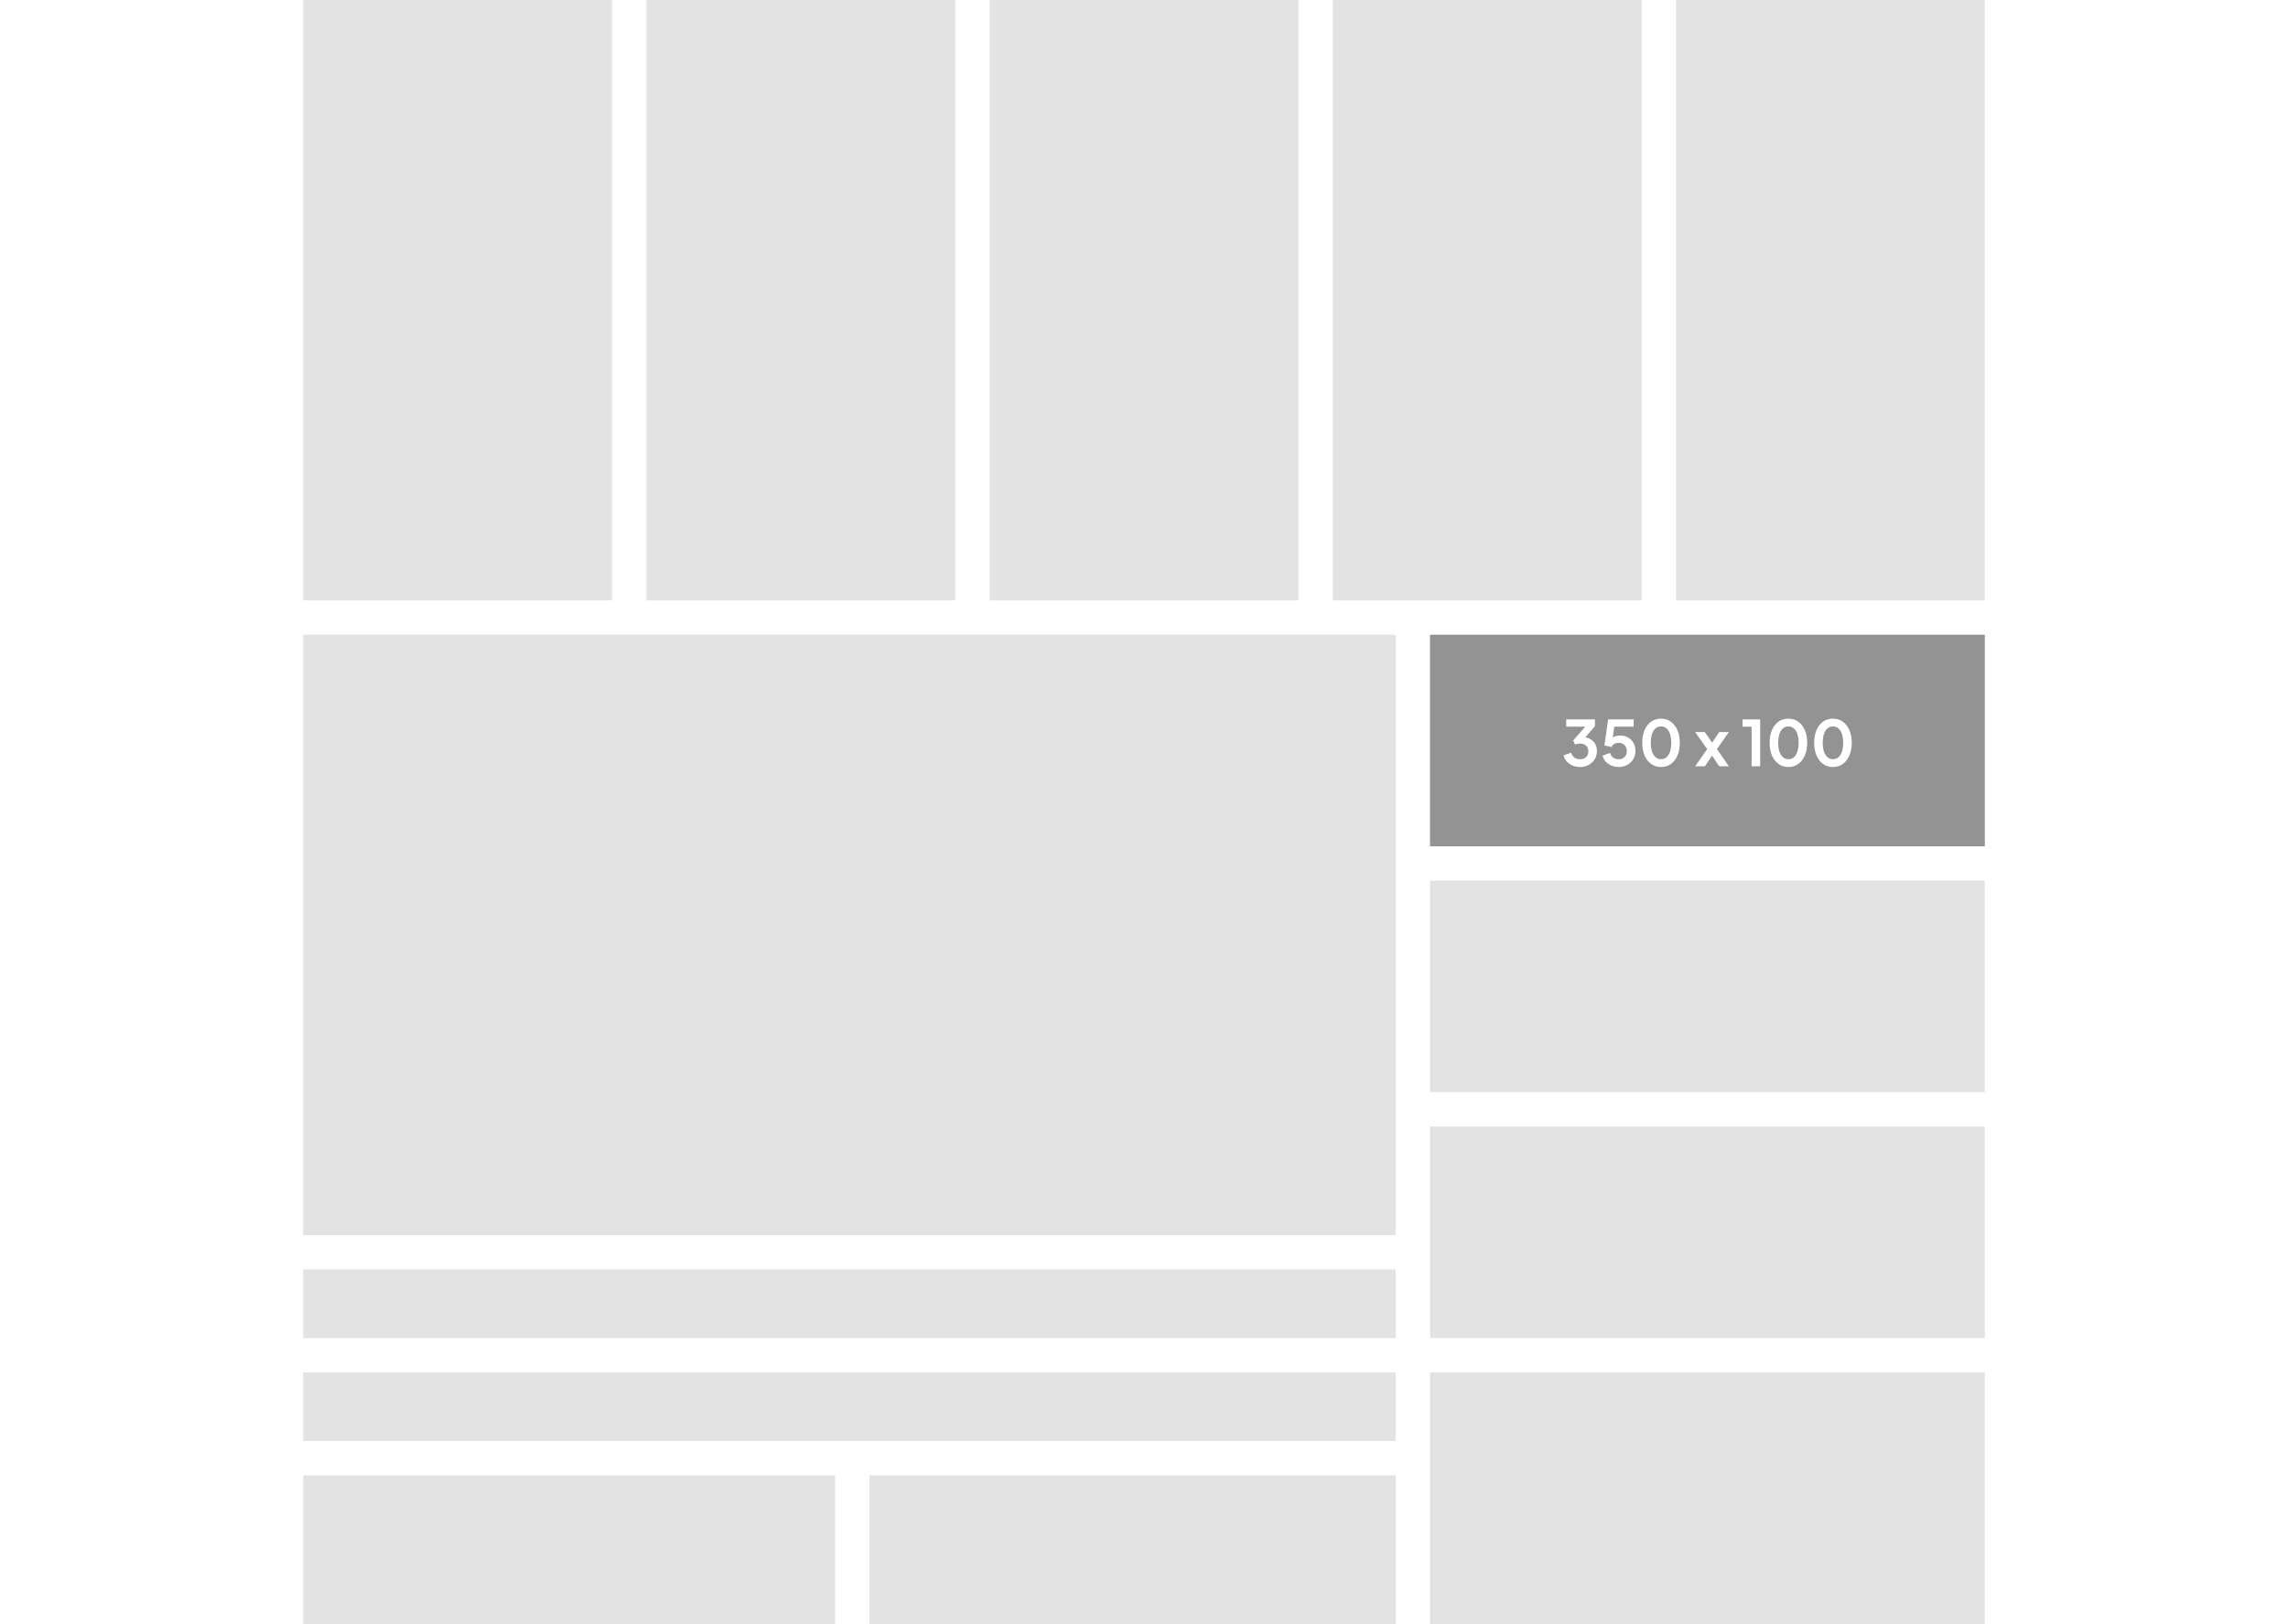
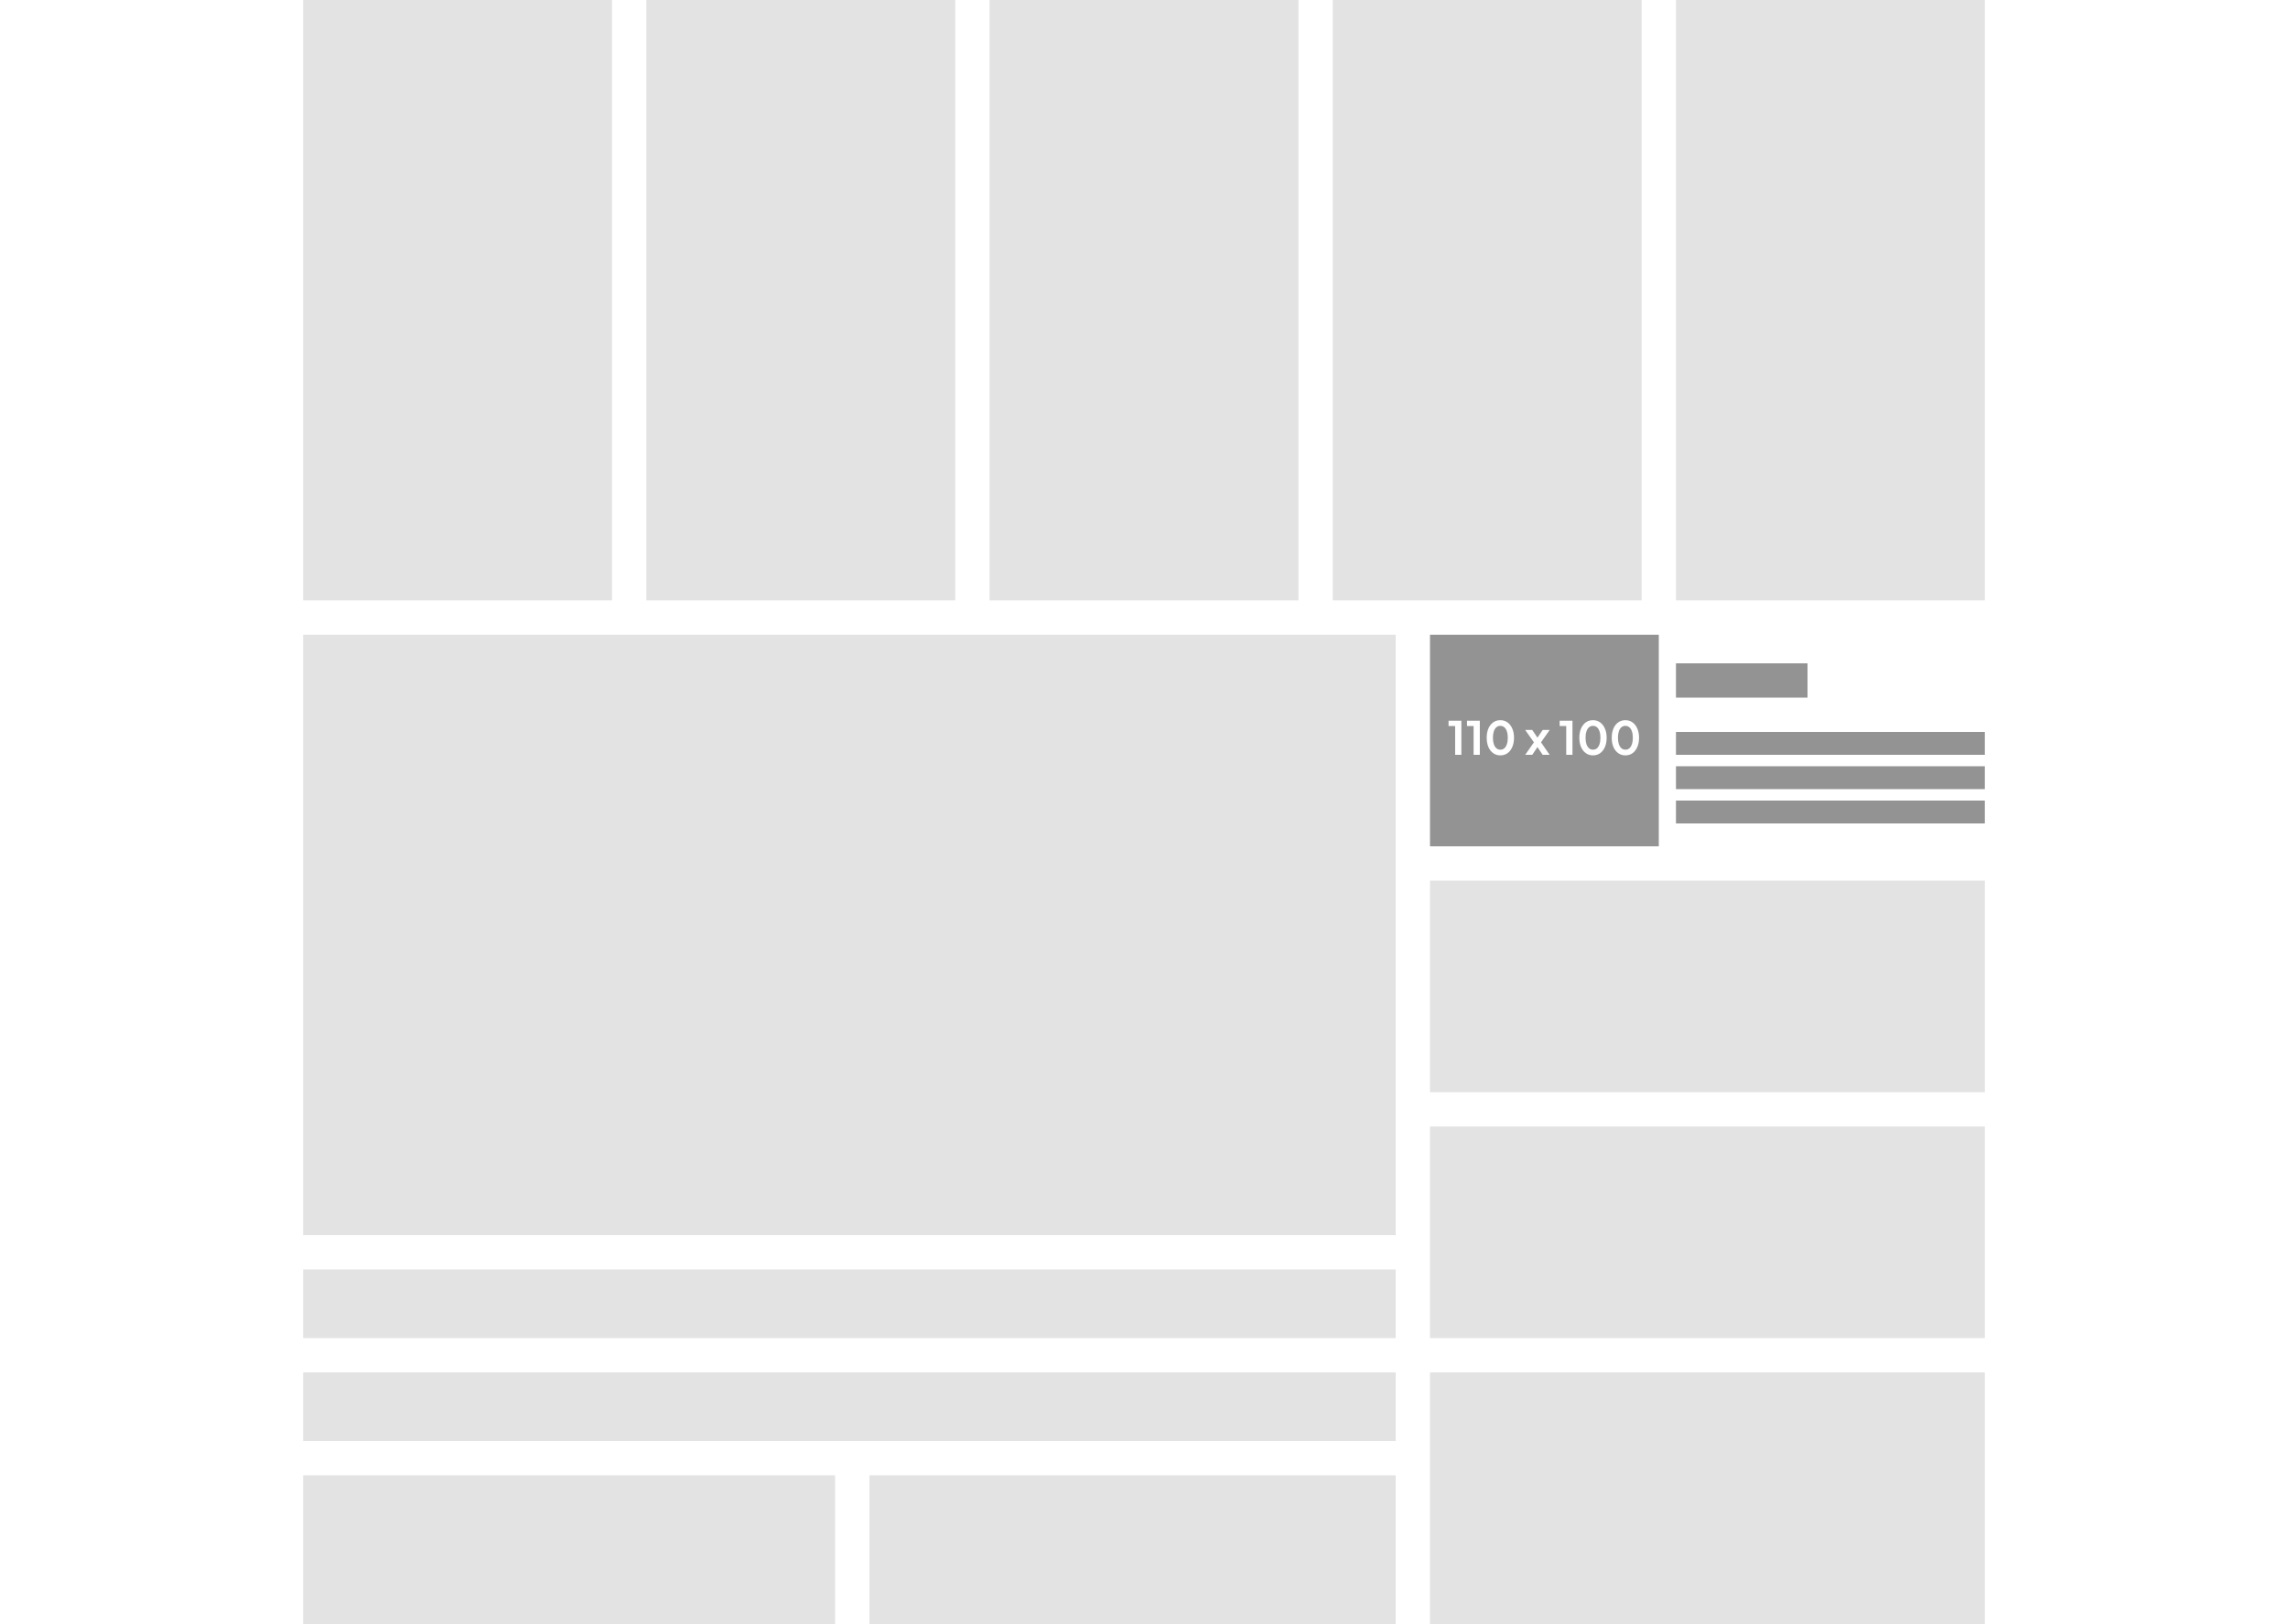
<svg xmlns="http://www.w3.org/2000/svg" width="400" height="284" viewBox="0 0 400 284" fill="none">
  <g clip-path="url(#clip0_71_168)">
    <rect width="400" height="284" fill="white" />
    <rect x="53" y="-15" width="54" height="120" fill="#E3E3E3" />
    <rect x="233" y="-15" width="54" height="120" fill="#E3E3E3" />
    <rect x="293" y="-15" width="54" height="120" fill="#E3E3E3" />
    <rect x="113" y="-15" width="54" height="120" fill="#E3E3E3" />
    <rect x="173" y="-15" width="54" height="120" fill="#E3E3E3" />
    <rect x="53" y="111" width="191" height="105" fill="#E3E3E3" />
    <rect x="53" y="222" width="191" height="12" fill="#E3E3E3" />
-     <rect x="250" y="111" width="97" height="37" fill="#939393" />
+     <rect x="250" y="111" width="40" height="37" fill="#939393" />
    <rect x="250" y="154" width="97" height="37" fill="#E3E3E3" />
    <rect x="250" y="197" width="97" height="37" fill="#E3E3E3" />
    <rect x="53" y="240" width="191" height="12" fill="#E3E3E3" />
    <rect x="250" y="240" width="97" height="44" fill="#E3E3E3" />
    <rect x="152" y="258" width="92" height="26" fill="#E3E3E3" />
    <rect x="53" y="258" width="93" height="26" fill="#E3E3E3" />
-     <path d="M276.223 134.132C275.776 134.132 275.35 134.051 274.947 133.89C274.551 133.721 274.21 133.487 273.924 133.186C273.645 132.878 273.455 132.515 273.352 132.097L274.661 131.635C274.793 132.009 274.995 132.295 275.266 132.493C275.537 132.684 275.856 132.779 276.223 132.779C276.516 132.779 276.769 132.724 276.982 132.614C277.202 132.504 277.374 132.346 277.499 132.141C277.624 131.928 277.686 131.679 277.686 131.393C277.686 131.107 277.624 130.865 277.499 130.667C277.382 130.462 277.213 130.304 276.993 130.194C276.773 130.084 276.513 130.029 276.212 130.029C276.073 130.029 275.926 130.044 275.772 130.073C275.625 130.102 275.493 130.146 275.376 130.205L275.035 129.49L277.158 127.07H273.814V125.805H278.841V126.982L276.707 129.479L276.729 128.918C277.22 128.925 277.649 129.032 278.016 129.237C278.383 129.442 278.669 129.725 278.874 130.084C279.079 130.443 279.182 130.865 279.182 131.349C279.182 131.877 279.054 132.354 278.797 132.779C278.54 133.197 278.188 133.527 277.741 133.769C277.294 134.011 276.788 134.132 276.223 134.132ZM282.992 134.132C282.559 134.132 282.145 134.051 281.749 133.89C281.36 133.729 281.023 133.501 280.737 133.208C280.458 132.907 280.267 132.552 280.165 132.141L281.463 131.679C281.587 132.053 281.789 132.332 282.068 132.515C282.346 132.691 282.654 132.779 282.992 132.779C283.27 132.779 283.516 132.72 283.729 132.603C283.949 132.478 284.117 132.31 284.235 132.097C284.352 131.877 284.411 131.624 284.411 131.338C284.411 131.052 284.348 130.803 284.224 130.59C284.106 130.377 283.941 130.212 283.729 130.095C283.516 129.97 283.27 129.908 282.992 129.908C282.706 129.908 282.445 129.97 282.211 130.095C281.983 130.22 281.818 130.399 281.716 130.634L280.495 130.359L281.144 125.805H285.61V127.07H281.738L282.299 126.421L281.837 129.853L281.408 129.501C281.613 129.2 281.862 128.98 282.156 128.841C282.456 128.702 282.819 128.632 283.245 128.632C283.787 128.632 284.257 128.749 284.653 128.984C285.056 129.219 285.368 129.538 285.588 129.941C285.808 130.344 285.918 130.81 285.918 131.338C285.918 131.866 285.789 132.343 285.533 132.768C285.276 133.193 284.928 133.527 284.488 133.769C284.048 134.011 283.549 134.132 282.992 134.132ZM290.386 134.132C289.734 134.132 289.162 133.956 288.67 133.604C288.179 133.252 287.794 132.757 287.515 132.119C287.244 131.481 287.108 130.74 287.108 129.897C287.108 129.046 287.244 128.306 287.515 127.675C287.787 127.044 288.168 126.553 288.659 126.201C289.151 125.849 289.723 125.673 290.375 125.673C291.043 125.673 291.618 125.849 292.102 126.201C292.594 126.553 292.979 127.048 293.257 127.686C293.536 128.317 293.675 129.054 293.675 129.897C293.675 130.74 293.536 131.481 293.257 132.119C292.986 132.75 292.605 133.245 292.113 133.604C291.622 133.956 291.046 134.132 290.386 134.132ZM290.397 132.768C290.771 132.768 291.09 132.654 291.354 132.427C291.618 132.192 291.82 131.862 291.959 131.437C292.106 131.004 292.179 130.491 292.179 129.897C292.179 129.303 292.106 128.793 291.959 128.368C291.82 127.935 291.615 127.605 291.343 127.378C291.079 127.151 290.757 127.037 290.375 127.037C290.009 127.037 289.693 127.151 289.429 127.378C289.165 127.605 288.96 127.935 288.813 128.368C288.674 128.793 288.604 129.303 288.604 129.897C288.604 130.484 288.674 130.993 288.813 131.426C288.96 131.851 289.165 132.181 289.429 132.416C289.701 132.651 290.023 132.768 290.397 132.768ZM296.367 134L298.457 130.997L296.356 128.016H298.05L299.689 130.436H298.93L300.569 128.016H302.252L300.162 130.997L302.241 134H300.558L298.941 131.591H299.678L298.061 134H296.367ZM306.227 134V127.081H304.643V125.805H307.723V134H306.227ZM312.655 134.132C312.002 134.132 311.43 133.956 310.939 133.604C310.447 133.252 310.062 132.757 309.784 132.119C309.512 131.481 309.377 130.74 309.377 129.897C309.377 129.046 309.512 128.306 309.784 127.675C310.055 127.044 310.436 126.553 310.928 126.201C311.419 125.849 311.991 125.673 312.644 125.673C313.311 125.673 313.887 125.849 314.371 126.201C314.862 126.553 315.247 127.048 315.526 127.686C315.804 128.317 315.944 129.054 315.944 129.897C315.944 130.74 315.804 131.481 315.526 132.119C315.254 132.75 314.873 133.245 314.382 133.604C313.89 133.956 313.315 134.132 312.655 134.132ZM312.666 132.768C313.04 132.768 313.359 132.654 313.623 132.427C313.887 132.192 314.088 131.862 314.228 131.437C314.374 131.004 314.448 130.491 314.448 129.897C314.448 129.303 314.374 128.793 314.228 128.368C314.088 127.935 313.883 127.605 313.612 127.378C313.348 127.151 313.025 127.037 312.644 127.037C312.277 127.037 311.962 127.151 311.698 127.378C311.434 127.605 311.228 127.935 311.082 128.368C310.942 128.793 310.873 129.303 310.873 129.897C310.873 130.484 310.942 130.993 311.082 131.426C311.228 131.851 311.434 132.181 311.698 132.416C311.969 132.651 312.292 132.768 312.666 132.768ZM320.443 134.132C319.79 134.132 319.218 133.956 318.727 133.604C318.235 133.252 317.85 132.757 317.572 132.119C317.3 131.481 317.165 130.74 317.165 129.897C317.165 129.046 317.3 128.306 317.572 127.675C317.843 127.044 318.224 126.553 318.716 126.201C319.207 125.849 319.779 125.673 320.432 125.673C321.099 125.673 321.675 125.849 322.159 126.201C322.65 126.553 323.035 127.048 323.314 127.686C323.592 128.317 323.732 129.054 323.732 129.897C323.732 130.74 323.592 131.481 323.314 132.119C323.042 132.75 322.661 133.245 322.17 133.604C321.678 133.956 321.103 134.132 320.443 134.132ZM320.454 132.768C320.828 132.768 321.147 132.654 321.411 132.427C321.675 132.192 321.876 131.862 322.016 131.437C322.162 131.004 322.236 130.491 322.236 129.897C322.236 129.303 322.162 128.793 322.016 128.368C321.876 127.935 321.671 127.605 321.4 127.378C321.136 127.151 320.813 127.037 320.432 127.037C320.065 127.037 319.75 127.151 319.486 127.378C319.222 127.605 319.016 127.935 318.87 128.368C318.73 128.793 318.661 129.303 318.661 129.897C318.661 130.484 318.73 130.993 318.87 131.426C319.016 131.851 319.222 132.181 319.486 132.416C319.757 132.651 320.08 132.768 320.454 132.768Z" fill="white" />
+     <path d="M254.396 132V126.968H253.244V126.04H255.484V132H254.396ZM257.622 132V126.968H256.47V126.04H258.71V132H257.622ZM262.297 132.096C261.822 132.096 261.406 131.968 261.049 131.712C260.692 131.456 260.412 131.096 260.209 130.632C260.012 130.168 259.913 129.629 259.913 129.016C259.913 128.397 260.012 127.859 260.209 127.4C260.406 126.941 260.684 126.584 261.041 126.328C261.398 126.072 261.814 125.944 262.289 125.944C262.774 125.944 263.193 126.072 263.545 126.328C263.902 126.584 264.182 126.944 264.385 127.408C264.588 127.867 264.689 128.403 264.689 129.016C264.689 129.629 264.588 130.168 264.385 130.632C264.188 131.091 263.91 131.451 263.553 131.712C263.196 131.968 262.777 132.096 262.297 132.096ZM262.305 131.104C262.577 131.104 262.809 131.021 263.001 130.856C263.193 130.685 263.34 130.445 263.441 130.136C263.548 129.821 263.601 129.448 263.601 129.016C263.601 128.584 263.548 128.213 263.441 127.904C263.34 127.589 263.19 127.349 262.993 127.184C262.801 127.019 262.566 126.936 262.289 126.936C262.022 126.936 261.793 127.019 261.601 127.184C261.409 127.349 261.26 127.589 261.153 127.904C261.052 128.213 261.001 128.584 261.001 129.016C261.001 129.443 261.052 129.813 261.153 130.128C261.26 130.437 261.409 130.677 261.601 130.848C261.798 131.019 262.033 131.104 262.305 131.104ZM266.647 132L268.167 129.816L266.639 127.648H267.871L269.063 129.408H268.511L269.703 127.648H270.927L269.407 129.816L270.919 132H269.695L268.519 130.248H269.055L267.879 132H266.647ZM273.818 132V126.968H272.666V126.04H274.906V132H273.818ZM278.492 132.096C278.017 132.096 277.601 131.968 277.244 131.712C276.887 131.456 276.607 131.096 276.404 130.632C276.207 130.168 276.108 129.629 276.108 129.016C276.108 128.397 276.207 127.859 276.404 127.4C276.601 126.941 276.879 126.584 277.236 126.328C277.593 126.072 278.009 125.944 278.484 125.944C278.969 125.944 279.388 126.072 279.74 126.328C280.097 126.584 280.377 126.944 280.58 127.408C280.783 127.867 280.884 128.403 280.884 129.016C280.884 129.629 280.783 130.168 280.58 130.632C280.383 131.091 280.105 131.451 279.748 131.712C279.391 131.968 278.972 132.096 278.492 132.096ZM278.5 131.104C278.772 131.104 279.004 131.021 279.196 130.856C279.388 130.685 279.535 130.445 279.636 130.136C279.743 129.821 279.796 129.448 279.796 129.016C279.796 128.584 279.743 128.213 279.636 127.904C279.535 127.589 279.385 127.349 279.188 127.184C278.996 127.019 278.761 126.936 278.484 126.936C278.217 126.936 277.988 127.019 277.796 127.184C277.604 127.349 277.455 127.589 277.348 127.904C277.247 128.213 277.196 128.584 277.196 129.016C277.196 129.443 277.247 129.813 277.348 130.128C277.455 130.437 277.604 130.677 277.796 130.848C277.993 131.019 278.228 131.104 278.5 131.104ZM284.156 132.096C283.682 132.096 283.266 131.968 282.908 131.712C282.551 131.456 282.271 131.096 282.068 130.632C281.871 130.168 281.772 129.629 281.772 129.016C281.772 128.397 281.871 127.859 282.068 127.4C282.266 126.941 282.543 126.584 282.9 126.328C283.258 126.072 283.674 125.944 284.148 125.944C284.634 125.944 285.052 126.072 285.404 126.328C285.762 126.584 286.042 126.944 286.244 127.408C286.447 127.867 286.548 128.403 286.548 129.016C286.548 129.629 286.447 130.168 286.244 130.632C286.047 131.091 285.77 131.451 285.412 131.712C285.055 131.968 284.636 132.096 284.156 132.096ZM284.164 131.104C284.436 131.104 284.668 131.021 284.86 130.856C285.052 130.685 285.199 130.445 285.3 130.136C285.407 129.821 285.46 129.448 285.46 129.016C285.46 128.584 285.407 128.213 285.3 127.904C285.199 127.589 285.05 127.349 284.852 127.184C284.66 127.019 284.426 126.936 284.148 126.936C283.882 126.936 283.652 127.019 283.46 127.184C283.268 127.349 283.119 127.589 283.012 127.904C282.911 128.213 282.86 128.584 282.86 129.016C282.86 129.443 282.911 129.813 283.012 130.128C283.119 130.437 283.268 130.677 283.46 130.848C283.658 131.019 283.892 131.104 284.164 131.104Z" fill="white" />
+     <rect x="293" y="116" width="23" height="6" fill="#939393" />
+     <rect x="293" y="140" width="54" height="4" fill="#939393" />
+     <rect x="293" y="134" width="54" height="4" fill="#939393" />
+     <rect x="293" y="128" width="54" height="4" fill="#939393" />
  </g>
  <defs>
    <clipPath id="clip0_71_168">
      <rect width="400" height="284" fill="white" />
    </clipPath>
  </defs>
</svg>
